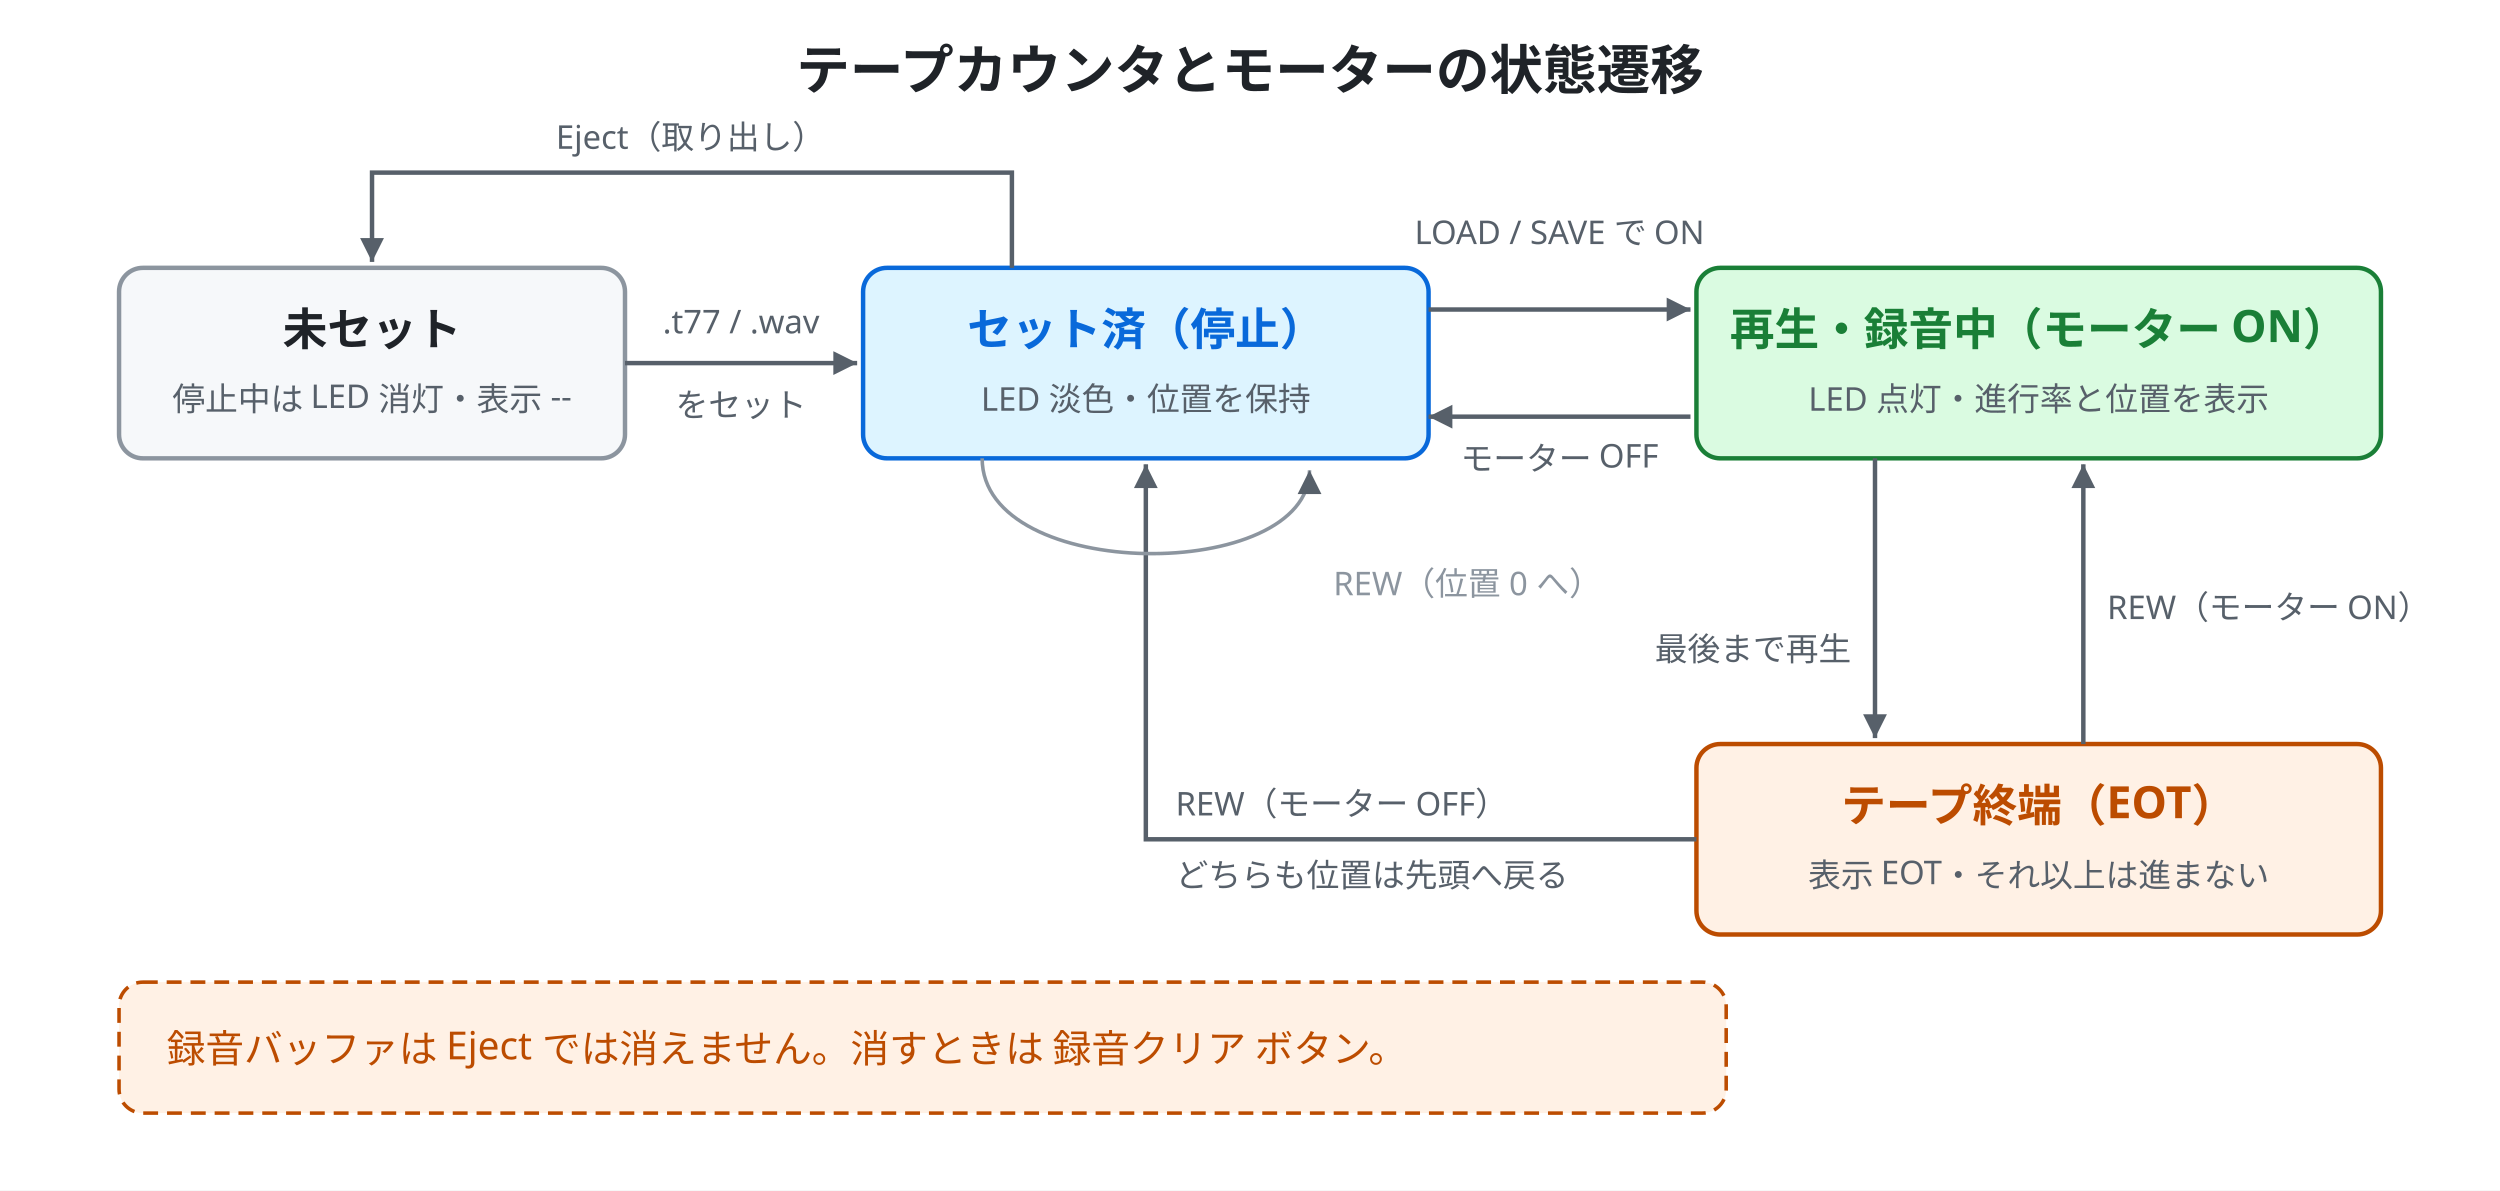
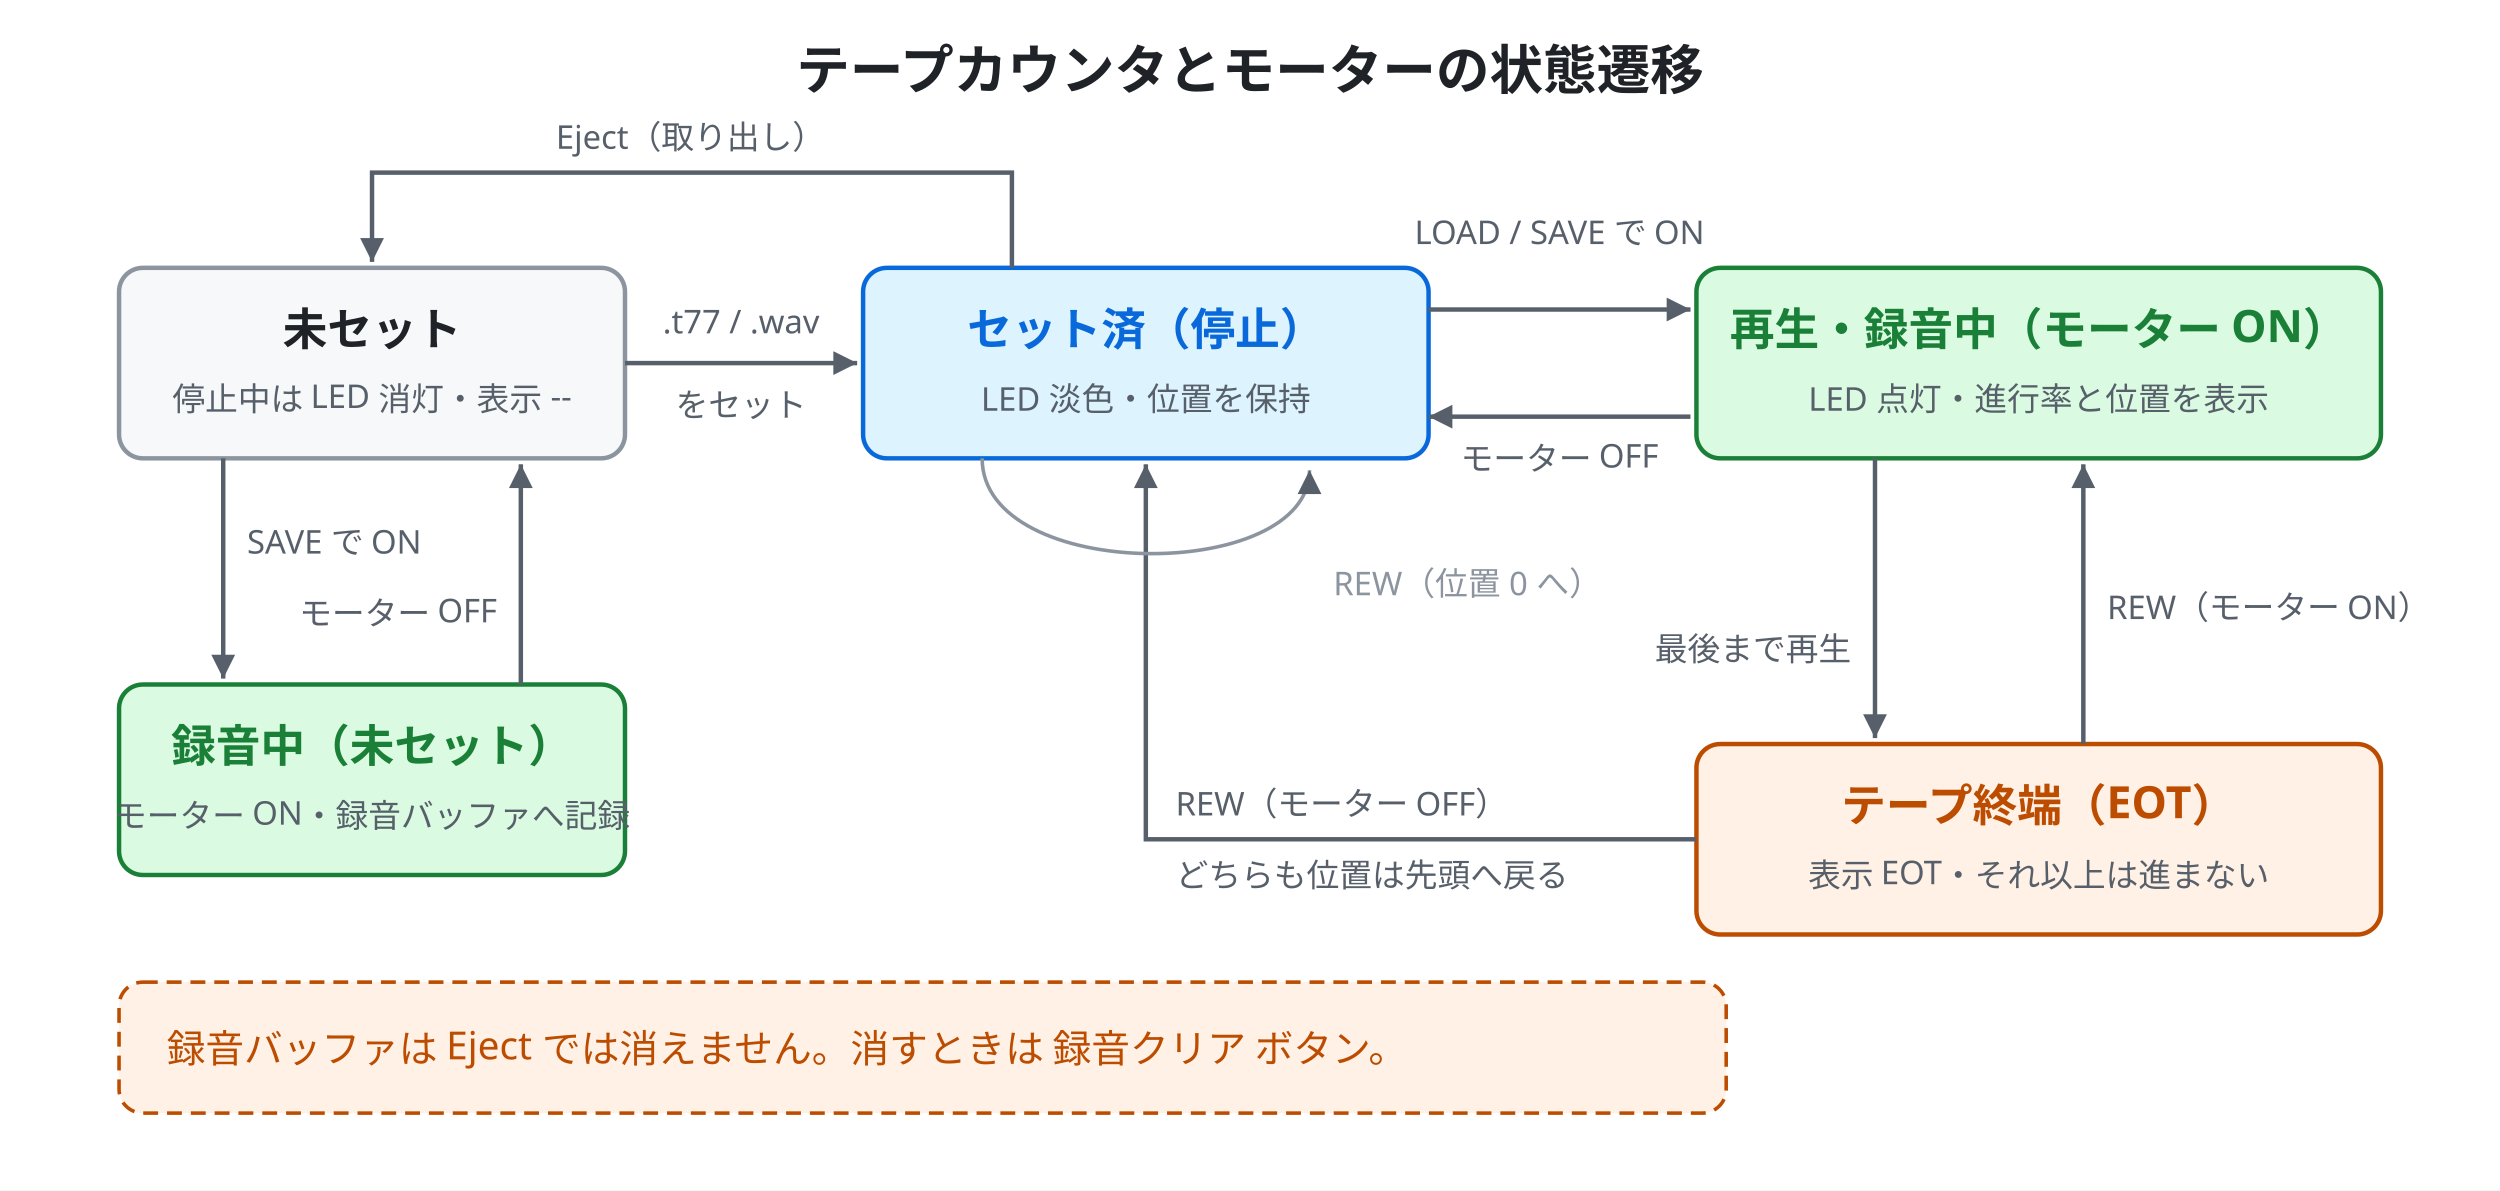
<svg xmlns="http://www.w3.org/2000/svg" viewBox="0 0 840 400" width="840" height="400">
  <defs>
    <marker id="ah" markerWidth="10" markerHeight="10" refX="8" refY="4" orient="auto" markerUnits="userSpaceOnUse">
      <path d="M0,0 L8,4 L0,8 z" fill="#57606a" />
    </marker>
  </defs>
  <rect x="0" y="0" width="840" height="400" fill="#ffffff" />
  <text x="420" y="30" font-family="sans-serif" font-size="18" font-weight="bold" fill="#1f2328" text-anchor="middle">テープカウンタとモーターの状態遷移</text>
  <rect x="40" y="90" width="170" height="64" rx="8" fill="#f6f8fa" stroke="#8c959f" stroke-width="1.5" />
  <text x="125" y="116" font-family="sans-serif" font-size="15" font-weight="bold" fill="#1f2328" text-anchor="middle">未セット</text>
  <text x="125" y="138" font-family="sans-serif" font-size="11" fill="#57606a" text-anchor="middle">停止中は LED 消灯・表示 --</text>
  <rect x="290" y="90" width="190" height="64" rx="8" fill="#ddf4ff" stroke="#0969da" stroke-width="1.5" />
  <text x="385" y="116" font-family="sans-serif" font-size="15" font-weight="bold" fill="#0969da" text-anchor="middle">セット済（停止）</text>
  <text x="385" y="138" font-family="sans-serif" font-size="11" fill="#57606a" text-anchor="middle">LED 淡色・位置を保持</text>
  <rect x="570" y="90" width="230" height="64" rx="8" fill="#dafbe1" stroke="#1a7f37" stroke-width="1.5" />
  <text x="685" y="116" font-family="sans-serif" font-size="15" font-weight="bold" fill="#1a7f37" text-anchor="middle">再生・録音中（モーター ON）</text>
  <text x="685" y="138" font-family="sans-serif" font-size="11" fill="#57606a" text-anchor="middle">LED 点灯・進行率と位置を表示</text>
  <rect x="570" y="250" width="230" height="64" rx="8" fill="#fff1e5" stroke="#bc4c00" stroke-width="1.5" />
  <text x="685" y="276" font-family="sans-serif" font-size="15" font-weight="bold" fill="#bc4c00" text-anchor="middle">テープ終端（EOT）</text>
  <text x="685" y="298" font-family="sans-serif" font-size="11" fill="#57606a" text-anchor="middle">表示 EOT・それ以上は進まない</text>
+   <rect x="40" y="230" width="170" height="64" rx="8" fill="#dafbe1" stroke="#1a7f37" stroke-width="1.5" />
+   <text x="125" y="256" font-family="sans-serif" font-size="15" font-weight="bold" fill="#1a7f37" text-anchor="middle">録音中（未セット）</text>
+   <text x="125" y="278" font-family="sans-serif" font-size="11" fill="#57606a" text-anchor="middle">モーター ON・録音バッファへ記録</text>
+   <line x1="75" y1="154" x2="75" y2="228" stroke="#57606a" stroke-width="1.5" marker-end="url(#ah)" />
+   <text x="83" y="186" font-family="sans-serif" font-size="11" fill="#57606a">SAVE で ON</text>
+   <line x1="175" y1="230" x2="175" y2="156" stroke="#57606a" stroke-width="1.5" marker-end="url(#ah)" />
+   <text x="167" y="210" font-family="sans-serif" font-size="11" fill="#57606a" text-anchor="end">モーター OFF</text>
  <line x1="210" y1="122" x2="288" y2="122" stroke="#57606a" stroke-width="1.5" marker-end="url(#ah)" />
  <text x="249" y="112" font-family="sans-serif" font-size="11" fill="#57606a" text-anchor="middle">.t77 / .wav</text>
  <text x="249" y="140" font-family="sans-serif" font-size="11" fill="#57606a" text-anchor="middle">をセット</text>
  <line x1="480" y1="104" x2="568" y2="104" stroke="#57606a" stroke-width="1.5" marker-end="url(#ah)" />
  <text x="524" y="82" font-family="sans-serif" font-size="11" fill="#57606a" text-anchor="middle">LOAD / SAVE で ON</text>
  <line x1="568" y1="140" x2="480" y2="140" stroke="#57606a" stroke-width="1.5" marker-end="url(#ah)" />
  <text x="524" y="158" font-family="sans-serif" font-size="11" fill="#57606a" text-anchor="middle">モーター OFF</text>
  <line x1="630" y1="154" x2="630" y2="248" stroke="#57606a" stroke-width="1.5" marker-end="url(#ah)" />
  <text x="622" y="222" font-family="sans-serif" font-size="11" fill="#57606a" text-anchor="end">最後まで再生</text>
  <line x1="700" y1="250" x2="700" y2="156" stroke="#57606a" stroke-width="1.5" marker-end="url(#ah)" />
  <text x="708" y="208" font-family="sans-serif" font-size="11" fill="#57606a">REW（モーター ON）</text>
  <path d="M570,282 L385,282 L385,156" fill="none" stroke="#57606a" stroke-width="1.5" marker-end="url(#ah)" />
  <text x="395" y="274" font-family="sans-serif" font-size="11" fill="#57606a">REW（モーター OFF）</text>
  <text x="395" y="298" font-family="sans-serif" font-size="11" fill="#57606a">どちらも位置は先頭へ戻る</text>
  <path d="M330,154 C330,196 440,196 440,158" fill="none" stroke="#8c959f" stroke-width="1.2" marker-end="url(#ah)" />
  <text x="448" y="200" font-family="sans-serif" font-size="11" fill="#8c959f">REW（位置 0 へ）</text>
  <path d="M340,90 L340,58 L125,58 L125,88" fill="none" stroke="#57606a" stroke-width="1.5" marker-end="url(#ah)" />
  <text x="232" y="50" font-family="sans-serif" font-size="11" fill="#57606a" text-anchor="middle">Eject（取り出し）</text>
  <rect x="40" y="330" width="540" height="44" rx="8" fill="#fff1e5" stroke="#bc4c00" stroke-width="1.2" stroke-dasharray="5,3" />
  <text x="56" y="357" font-family="sans-serif" font-size="13" fill="#bc4c00">録音バッファは Eject では消えません。消すときは 録音クリア ボタン。</text>
</svg>
